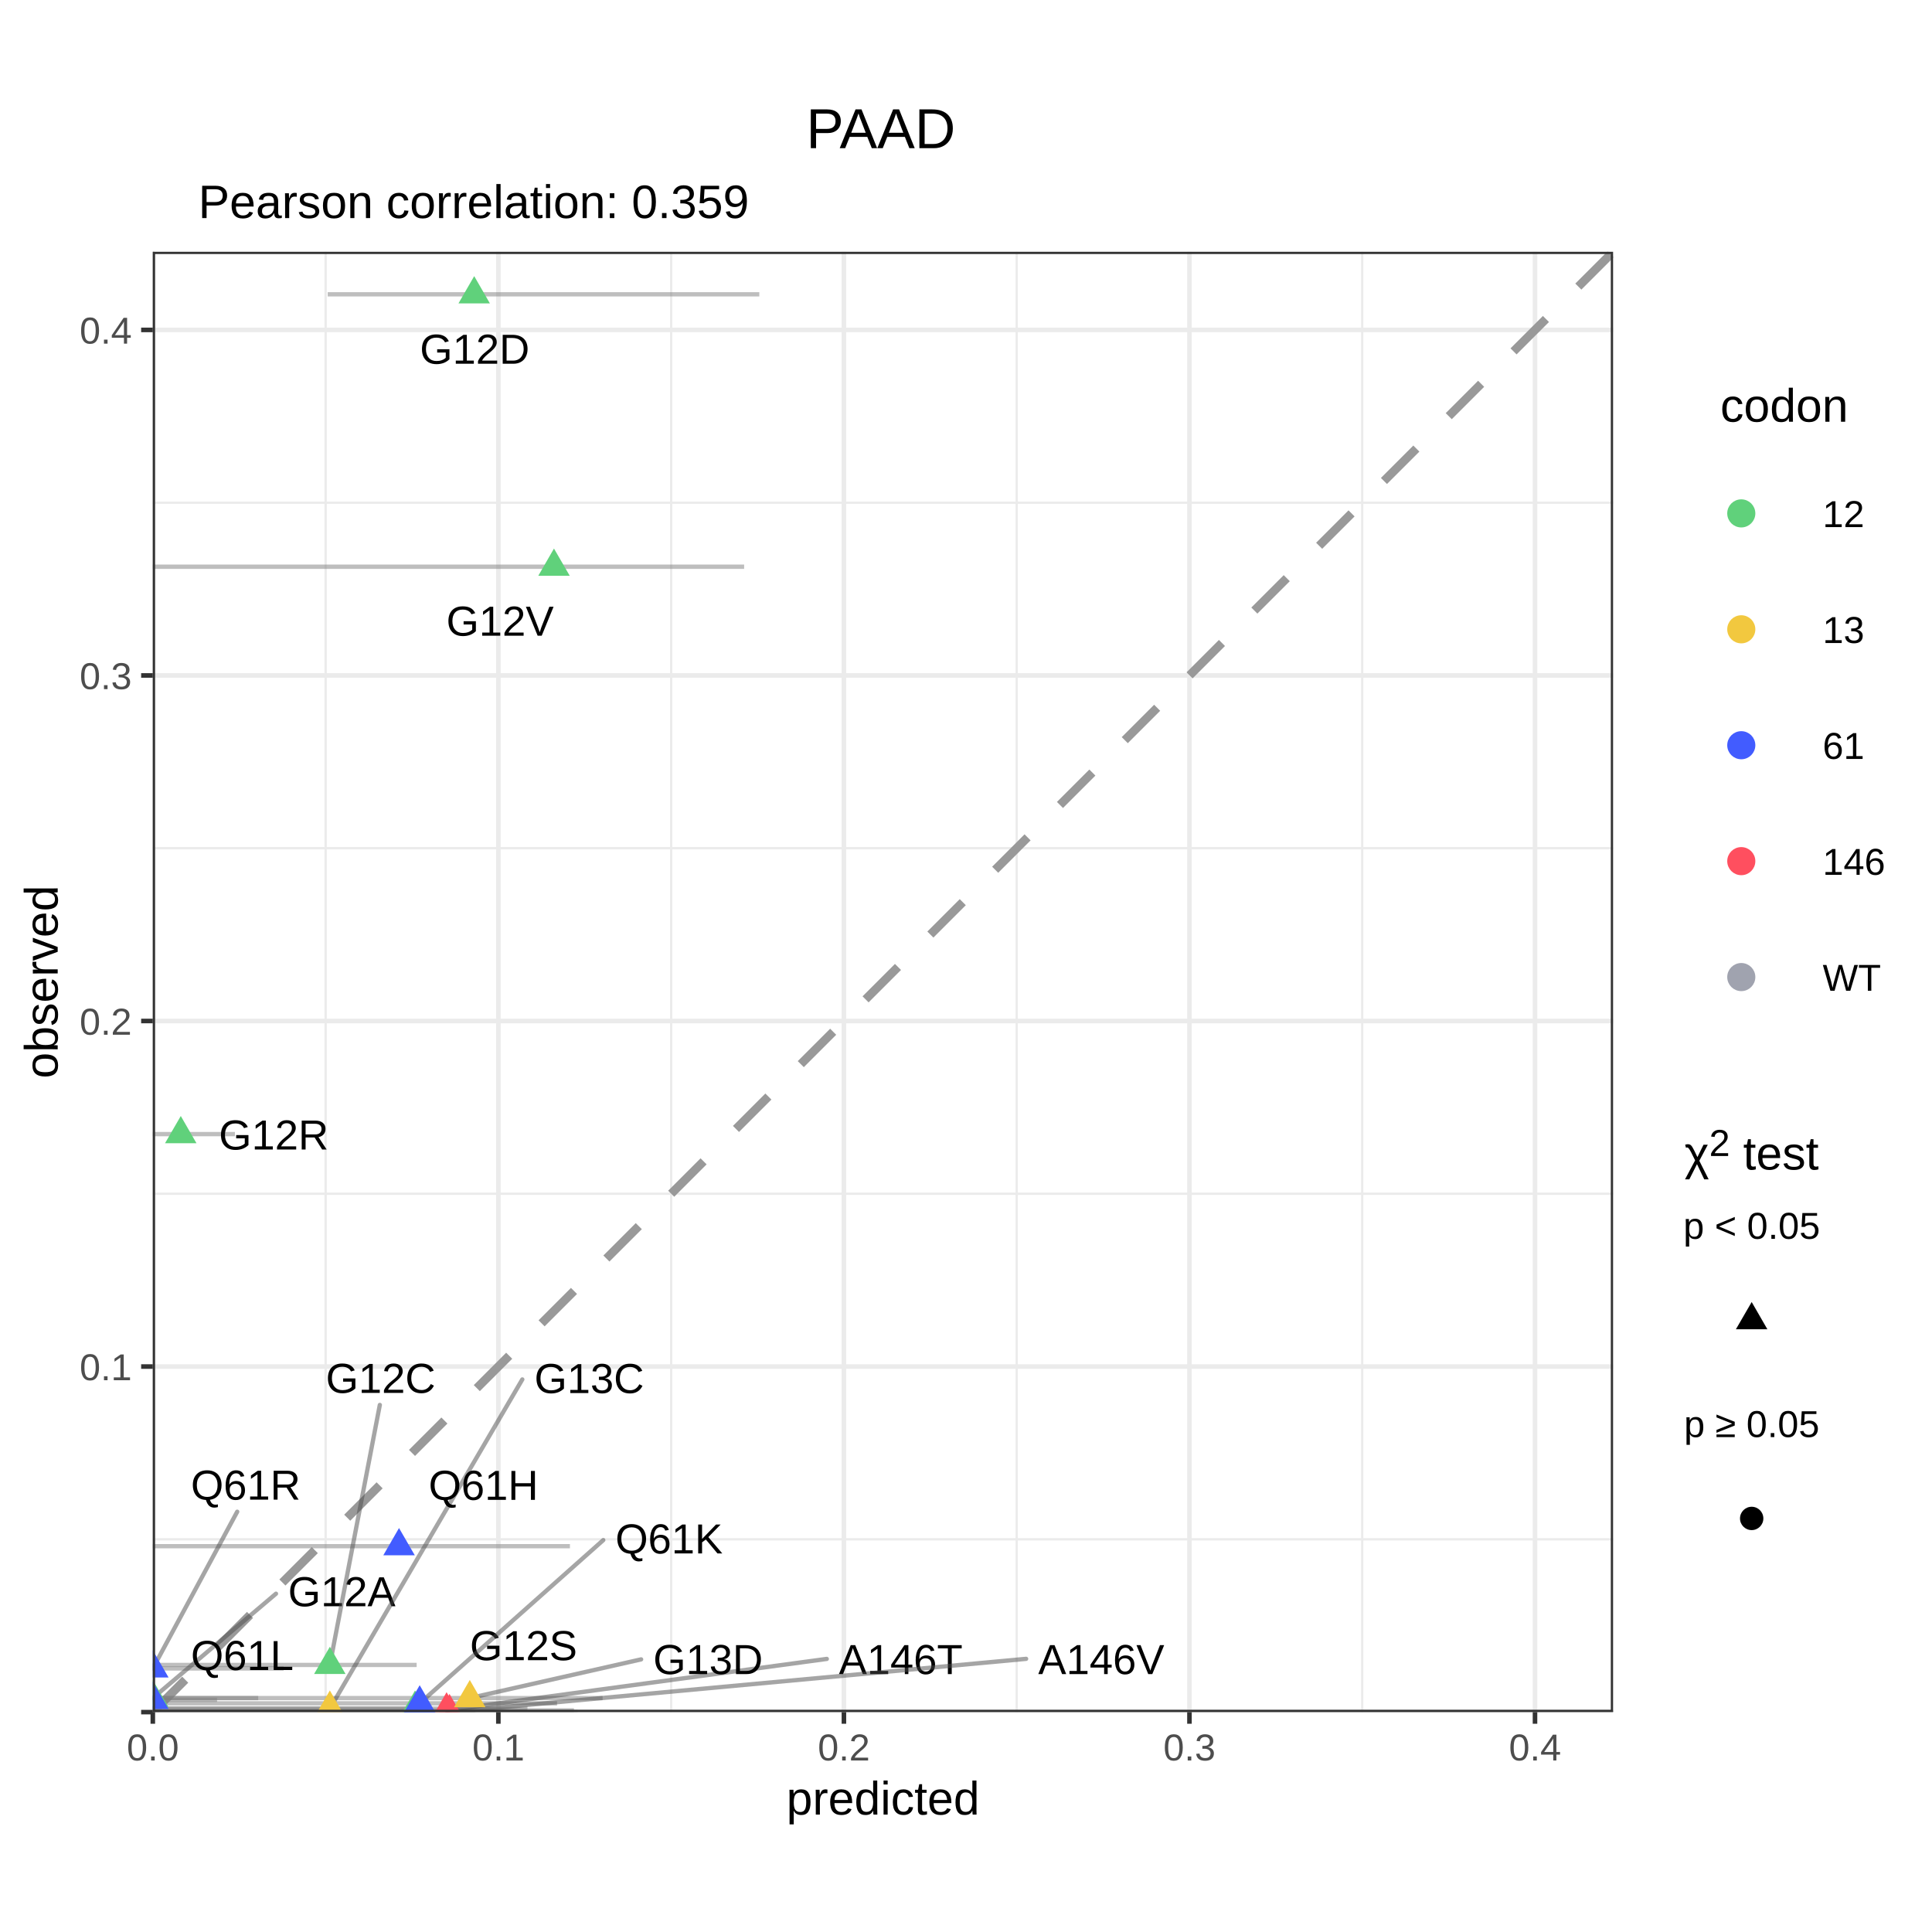
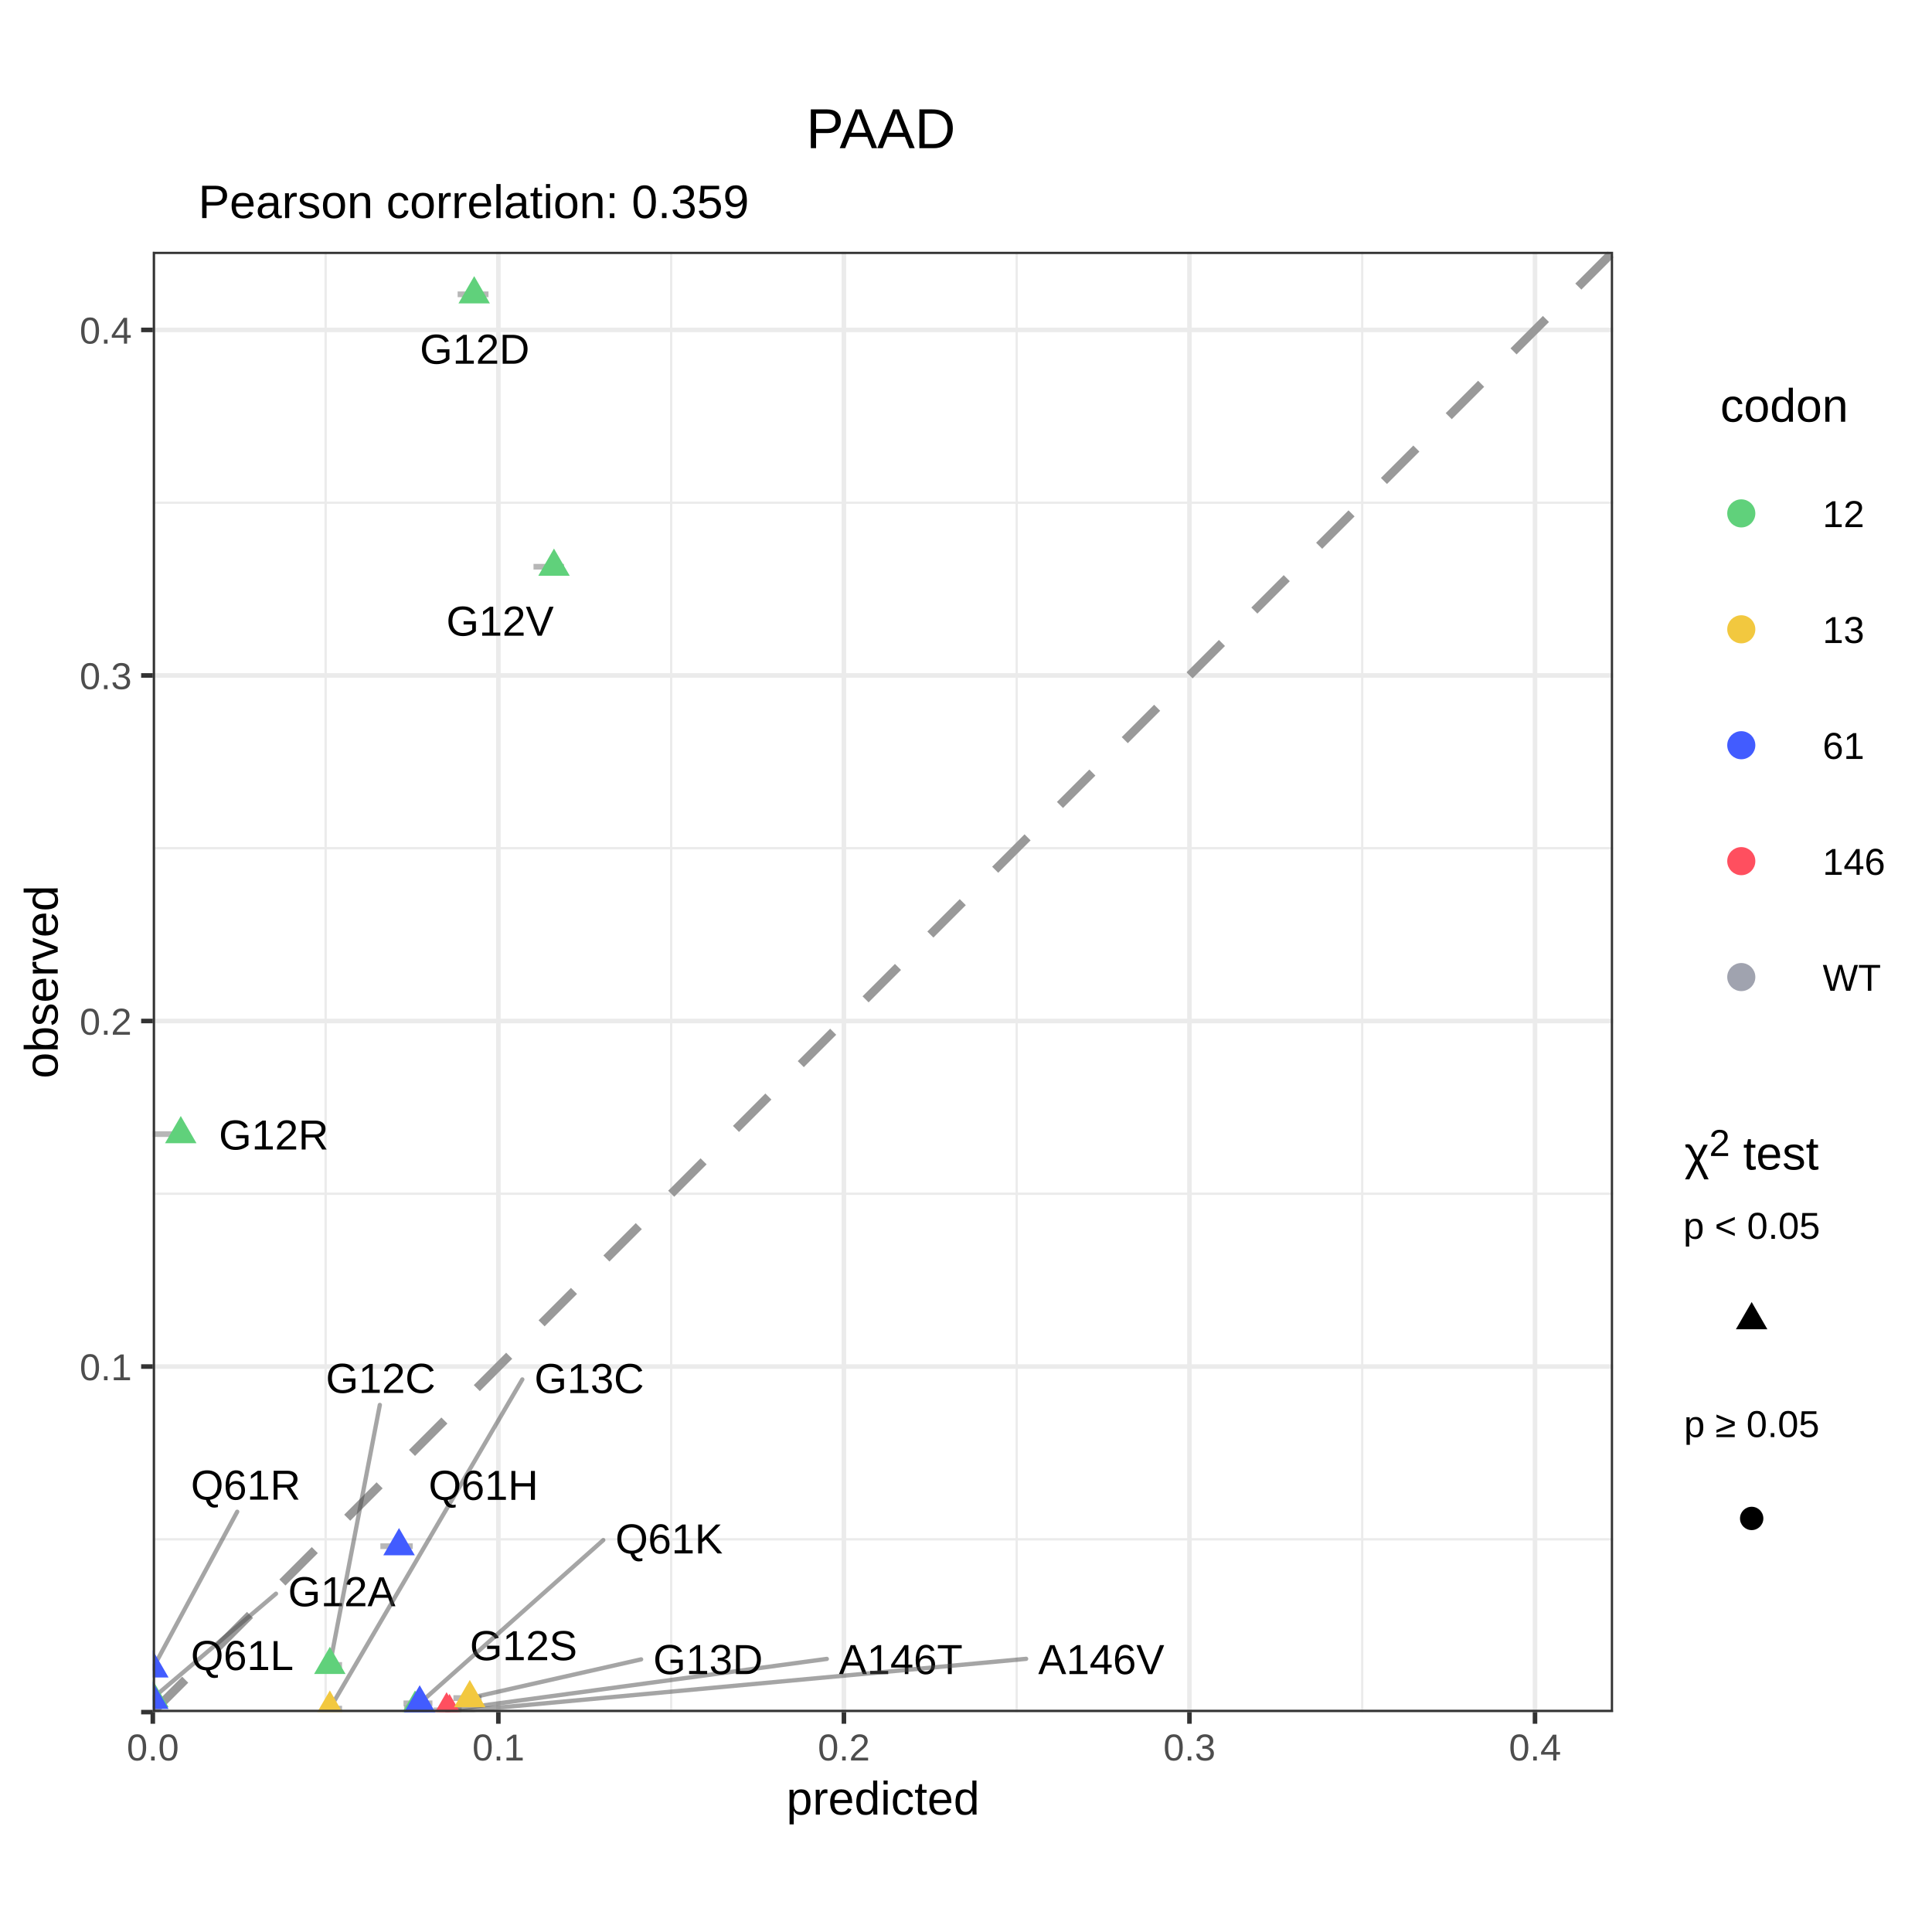
<svg xmlns="http://www.w3.org/2000/svg" viewBox="0 0 288.00 288.00">
  <defs>
    <style type="text/css">
    line, polyline, polygon, path, rect, circle {
      fill: none;
      stroke: #000000;
      stroke-linecap: round;
      stroke-linejoin: round;
      stroke-miterlimit: 10.00;
    }
  </style>
  </defs>
  <rect width="100%" height="100%" style="stroke: none; fill: #FFFFFF;" />
  <defs>
    <clipPath id="cpMC4wMHwyODguMDB8Mjc1LjUyfDEyLjQ4">
      <rect x="0.00" y="12.48" width="288.00" height="263.04" />
    </clipPath>
  </defs>
  <rect x="0.00" y="12.48" width="288.00" height="263.04" style="stroke-width: 0.68; stroke: #FFFFFF; fill: #FFFFFF;" clip-path="url(#cpMC4wMHwyODguMDB8Mjc1LjUyfDEyLjQ4)" />
  <defs>
    <clipPath id="cpMC4wMHwyODguMDB8Mjg4LjAwfDAuMDA=">
      <rect x="0.00" y="0.00" width="288.00" height="288.00" />
    </clipPath>
  </defs>
  <defs>
    <clipPath id="cpMjIuNzh8MjQwLjQ3fDI1NS4yMnwzNy41Mw==">
      <rect x="22.78" y="37.53" width="217.68" height="217.68" />
    </clipPath>
  </defs>
  <rect x="22.78" y="37.53" width="217.68" height="217.68" style="stroke-width: 0.68; stroke: none; fill: #FFFFFF;" clip-path="url(#cpMjIuNzh8MjQwLjQ3fDI1NS4yMnwzNy41Mw==)" />
  <polyline points="22.78,229.46 240.47,229.46 " style="stroke-width: 0.34; stroke: #EBEBEB; stroke-linecap: butt;" clip-path="url(#cpMjIuNzh8MjQwLjQ3fDI1NS4yMnwzNy41Mw==)" />
  <polyline points="22.78,177.95 240.47,177.95 " style="stroke-width: 0.34; stroke: #EBEBEB; stroke-linecap: butt;" clip-path="url(#cpMjIuNzh8MjQwLjQ3fDI1NS4yMnwzNy41Mw==)" />
  <polyline points="22.78,126.44 240.47,126.44 " style="stroke-width: 0.34; stroke: #EBEBEB; stroke-linecap: butt;" clip-path="url(#cpMjIuNzh8MjQwLjQ3fDI1NS4yMnwzNy41Mw==)" />
  <polyline points="22.78,74.94 240.47,74.94 " style="stroke-width: 0.34; stroke: #EBEBEB; stroke-linecap: butt;" clip-path="url(#cpMjIuNzh8MjQwLjQ3fDI1NS4yMnwzNy41Mw==)" />
  <polyline points="48.54,255.22 48.54,37.53 " style="stroke-width: 0.34; stroke: #EBEBEB; stroke-linecap: butt;" clip-path="url(#cpMjIuNzh8MjQwLjQ3fDI1NS4yMnwzNy41Mw==)" />
  <polyline points="100.05,255.22 100.05,37.53 " style="stroke-width: 0.34; stroke: #EBEBEB; stroke-linecap: butt;" clip-path="url(#cpMjIuNzh8MjQwLjQ3fDI1NS4yMnwzNy41Mw==)" />
  <polyline points="151.56,255.22 151.56,37.53 " style="stroke-width: 0.34; stroke: #EBEBEB; stroke-linecap: butt;" clip-path="url(#cpMjIuNzh8MjQwLjQ3fDI1NS4yMnwzNy41Mw==)" />
  <polyline points="203.06,255.22 203.06,37.53 " style="stroke-width: 0.34; stroke: #EBEBEB; stroke-linecap: butt;" clip-path="url(#cpMjIuNzh8MjQwLjQ3fDI1NS4yMnwzNy41Mw==)" />
  <polyline points="22.78,255.22 240.47,255.22 " style="stroke-width: 0.68; stroke: #EBEBEB; stroke-linecap: butt;" clip-path="url(#cpMjIuNzh8MjQwLjQ3fDI1NS4yMnwzNy41Mw==)" />
  <polyline points="22.78,203.71 240.47,203.71 " style="stroke-width: 0.68; stroke: #EBEBEB; stroke-linecap: butt;" clip-path="url(#cpMjIuNzh8MjQwLjQ3fDI1NS4yMnwzNy41Mw==)" />
  <polyline points="22.78,152.20 240.47,152.20 " style="stroke-width: 0.68; stroke: #EBEBEB; stroke-linecap: butt;" clip-path="url(#cpMjIuNzh8MjQwLjQ3fDI1NS4yMnwzNy41Mw==)" />
  <polyline points="22.78,100.69 240.47,100.69 " style="stroke-width: 0.68; stroke: #EBEBEB; stroke-linecap: butt;" clip-path="url(#cpMjIuNzh8MjQwLjQ3fDI1NS4yMnwzNy41Mw==)" />
  <polyline points="22.78,49.18 240.47,49.18 " style="stroke-width: 0.68; stroke: #EBEBEB; stroke-linecap: butt;" clip-path="url(#cpMjIuNzh8MjQwLjQ3fDI1NS4yMnwzNy41Mw==)" />
  <polyline points="22.78,255.22 22.78,37.53 " style="stroke-width: 0.68; stroke: #EBEBEB; stroke-linecap: butt;" clip-path="url(#cpMjIuNzh8MjQwLjQ3fDI1NS4yMnwzNy41Mw==)" />
  <polyline points="74.29,255.22 74.29,37.53 " style="stroke-width: 0.68; stroke: #EBEBEB; stroke-linecap: butt;" clip-path="url(#cpMjIuNzh8MjQwLjQ3fDI1NS4yMnwzNy41Mw==)" />
  <polyline points="125.80,255.22 125.80,37.53 " style="stroke-width: 0.68; stroke: #EBEBEB; stroke-linecap: butt;" clip-path="url(#cpMjIuNzh8MjQwLjQ3fDI1NS4yMnwzNy41Mw==)" />
  <polyline points="177.31,255.22 177.31,37.53 " style="stroke-width: 0.68; stroke: #EBEBEB; stroke-linecap: butt;" clip-path="url(#cpMjIuNzh8MjQwLjQ3fDI1NS4yMnwzNy41Mw==)" />
  <polyline points="228.82,255.22 228.82,37.53 " style="stroke-width: 0.68; stroke: #EBEBEB; stroke-linecap: butt;" clip-path="url(#cpMjIuNzh8MjQwLjQ3fDI1NS4yMnwzNy41Mw==)" />
  <line x1="22.78" y1="255.22" x2="22.78" y2="37.53" style="stroke-width: 0.43; stroke: #7F7F7F; stroke-linecap: butt;" clip-path="url(#cpMjIuNzh8MjQwLjQ3fDI1NS4yMnwzNy41Mw==)" />
  <line x1="22.78" y1="255.22" x2="240.47" y2="255.22" style="stroke-width: 0.43; stroke: #7F7F7F; stroke-linecap: butt;" clip-path="url(#cpMjIuNzh8MjQwLjQ3fDI1NS4yMnwzNy41Mw==)" />
  <line x1="22.78" y1="255.22" x2="240.47" y2="37.53" style="stroke-width: 1.28; stroke: #999999; stroke-dasharray: 6.83,6.83; stroke-linecap: butt;" clip-path="url(#cpMjIuNzh8MjQwLjQ3fDI1NS4yMnwzNy41Mw==)" />
-   <line x1="22.78" y1="254.96" x2="85.56" y2="254.96" style="stroke-width: 0.64; stroke: #7F7F7F; stroke-opacity: 0.50; stroke-linecap: butt;" clip-path="url(#cpMjIuNzh8MjQwLjQ3fDI1NS4yMnwzNy41Mw==)" />
-   <line x1="22.78" y1="255.22" x2="86.08" y2="255.22" style="stroke-width: 0.64; stroke: #7F7F7F; stroke-opacity: 0.50; stroke-linecap: butt;" clip-path="url(#cpMjIuNzh8MjQwLjQ3fDI1NS4yMnwzNy41Mw==)" />
-   <line x1="22.78" y1="253.13" x2="38.49" y2="253.13" style="stroke-width: 0.64; stroke: #7F7F7F; stroke-opacity: 0.50; stroke-linecap: butt;" clip-path="url(#cpMjIuNzh8MjQwLjQ3fDI1NS4yMnwzNy41Mw==)" />
-   <line x1="22.78" y1="248.19" x2="62.11" y2="248.19" style="stroke-width: 0.64; stroke: #7F7F7F; stroke-opacity: 0.50; stroke-linecap: butt;" clip-path="url(#cpMjIuNzh8MjQwLjQ3fDI1NS4yMnwzNy41Mw==)" />
-   <line x1="48.85" y1="43.87" x2="113.19" y2="43.87" style="stroke-width: 0.64; stroke: #7F7F7F; stroke-opacity: 0.50; stroke-linecap: butt;" clip-path="url(#cpMjIuNzh8MjQwLjQ3fDI1NS4yMnwzNy41Mw==)" />
-   <line x1="22.78" y1="169.06" x2="35.02" y2="169.06" style="stroke-width: 0.64; stroke: #7F7F7F; stroke-opacity: 0.50; stroke-linecap: butt;" clip-path="url(#cpMjIuNzh8MjQwLjQ3fDI1NS4yMnwzNy41Mw==)" />
-   <line x1="22.78" y1="254.70" x2="78.63" y2="254.70" style="stroke-width: 0.64; stroke: #7F7F7F; stroke-opacity: 0.50; stroke-linecap: butt;" clip-path="url(#cpMjIuNzh8MjQwLjQ3fDI1NS4yMnwzNy41Mw==)" />
-   <line x1="22.78" y1="84.48" x2="110.93" y2="84.48" style="stroke-width: 0.64; stroke: #7F7F7F; stroke-opacity: 0.50; stroke-linecap: butt;" clip-path="url(#cpMjIuNzh8MjQwLjQ3fDI1NS4yMnwzNy41Mw==)" />
-   <line x1="22.78" y1="254.70" x2="62.11" y2="254.70" style="stroke-width: 0.64; stroke: #7F7F7F; stroke-opacity: 0.50; stroke-linecap: butt;" clip-path="url(#cpMjIuNzh8MjQwLjQ3fDI1NS4yMnwzNy41Mw==)" />
-   <line x1="22.78" y1="253.13" x2="89.83" y2="253.13" style="stroke-width: 0.64; stroke: #7F7F7F; stroke-opacity: 0.50; stroke-linecap: butt;" clip-path="url(#cpMjIuNzh8MjQwLjQ3fDI1NS4yMnwzNy41Mw==)" />
-   <line x1="22.78" y1="230.49" x2="84.96" y2="230.49" style="stroke-width: 0.64; stroke: #7F7F7F; stroke-opacity: 0.50; stroke-linecap: butt;" clip-path="url(#cpMjIuNzh8MjQwLjQ3fDI1NS4yMnwzNy41Mw==)" />
-   <line x1="22.78" y1="253.91" x2="83.04" y2="253.91" style="stroke-width: 0.64; stroke: #7F7F7F; stroke-opacity: 0.50; stroke-linecap: butt;" clip-path="url(#cpMjIuNzh8MjQwLjQ3fDI1NS4yMnwzNy41Mw==)" />
-   <line x1="22.78" y1="253.39" x2="32.36" y2="253.39" style="stroke-width: 0.64; stroke: #7F7F7F; stroke-opacity: 0.50; stroke-linecap: butt;" clip-path="url(#cpMjIuNzh8MjQwLjQ3fDI1NS4yMnwzNy41Mw==)" />
-   <line x1="22.78" y1="248.71" x2="42.28" y2="248.71" style="stroke-width: 0.64; stroke: #7F7F7F; stroke-opacity: 0.50; stroke-linecap: butt;" clip-path="url(#cpMjIuNzh8MjQwLjQ3fDI1NS4yMnwzNy41Mw==)" />
+   <line x1="64.62" y1="254.96" x2="68.82" y2="254.96" style="stroke-width: 0.85; stroke: #4D4D4D; stroke-opacity: 0.40; stroke-linecap: butt;" clip-path="url(#cpMjIuNzh8MjQwLjQ3fDI1NS4yMnwzNy41Mw==)" />
+   <line x1="65.15" y1="255.22" x2="68.73" y2="255.22" style="stroke-width: 0.85; stroke: #4D4D4D; stroke-opacity: 0.40; stroke-linecap: butt;" clip-path="url(#cpMjIuNzh8MjQwLjQ3fDI1NS4yMnwzNy41Mw==)" />
+   <line x1="22.78" y1="253.13" x2="22.78" y2="253.13" style="stroke-width: 0.85; stroke: #4D4D4D; stroke-opacity: 0.40; stroke-linecap: butt;" clip-path="url(#cpMjIuNzh8MjQwLjQ3fDI1NS4yMnwzNy41Mw==)" />
+   <line x1="47.86" y1="248.19" x2="50.99" y2="248.19" style="stroke-width: 0.85; stroke: #4D4D4D; stroke-opacity: 0.40; stroke-linecap: butt;" clip-path="url(#cpMjIuNzh8MjQwLjQ3fDI1NS4yMnwzNy41Mw==)" />
+   <line x1="68.22" y1="43.87" x2="72.82" y2="43.87" style="stroke-width: 0.85; stroke: #4D4D4D; stroke-opacity: 0.40; stroke-linecap: butt;" clip-path="url(#cpMjIuNzh8MjQwLjQ3fDI1NS4yMnwzNy41Mw==)" />
+   <line x1="22.78" y1="169.06" x2="28.22" y2="169.06" style="stroke-width: 0.85; stroke: #4D4D4D; stroke-opacity: 0.40; stroke-linecap: butt;" clip-path="url(#cpMjIuNzh8MjQwLjQ3fDI1NS4yMnwzNy41Mw==)" />
+   <line x1="60.23" y1="254.70" x2="62.80" y2="254.70" style="stroke-width: 0.85; stroke: #4D4D4D; stroke-opacity: 0.40; stroke-linecap: butt;" clip-path="url(#cpMjIuNzh8MjQwLjQ3fDI1NS4yMnwzNy41Mw==)" />
+   <line x1="79.53" y1="84.48" x2="84.08" y2="84.48" style="stroke-width: 0.85; stroke: #4D4D4D; stroke-opacity: 0.40; stroke-linecap: butt;" clip-path="url(#cpMjIuNzh8MjQwLjQ3fDI1NS4yMnwzNy41Mw==)" />
+   <line x1="47.86" y1="254.70" x2="50.99" y2="254.70" style="stroke-width: 0.85; stroke: #4D4D4D; stroke-opacity: 0.40; stroke-linecap: butt;" clip-path="url(#cpMjIuNzh8MjQwLjQ3fDI1NS4yMnwzNy41Mw==)" />
+   <line x1="67.59" y1="253.13" x2="71.79" y2="253.13" style="stroke-width: 0.85; stroke: #4D4D4D; stroke-opacity: 0.40; stroke-linecap: butt;" clip-path="url(#cpMjIuNzh8MjQwLjQ3fDI1NS4yMnwzNy41Mw==)" />
+   <line x1="56.70" y1="230.49" x2="61.53" y2="230.49" style="stroke-width: 0.85; stroke: #4D4D4D; stroke-opacity: 0.40; stroke-linecap: butt;" clip-path="url(#cpMjIuNzh8MjQwLjQ3fDI1NS4yMnwzNy41Mw==)" />
+   <line x1="60.15" y1="253.91" x2="64.46" y2="253.91" style="stroke-width: 0.85; stroke: #4D4D4D; stroke-opacity: 0.40; stroke-linecap: butt;" clip-path="url(#cpMjIuNzh8MjQwLjQ3fDI1NS4yMnwzNy41Mw==)" />
+   <line x1="22.78" y1="253.39" x2="22.78" y2="253.39" style="stroke-width: 0.85; stroke: #4D4D4D; stroke-opacity: 0.40; stroke-linecap: butt;" clip-path="url(#cpMjIuNzh8MjQwLjQ3fDI1NS4yMnwzNy41Mw==)" />
+   <line x1="22.78" y1="248.71" x2="22.78" y2="248.71" style="stroke-width: 0.85; stroke: #4D4D4D; stroke-opacity: 0.40; stroke-linecap: butt;" clip-path="url(#cpMjIuNzh8MjQwLjQ3fDI1NS4yMnwzNy41Mw==)" />
  <line x1="123.25" y1="247.29" x2="66.57" y2="254.96" style="stroke-width: 0.64; stroke: #4D4D4D; stroke-opacity: 0.50;" clip-path="url(#cpMjIuNzh8MjQwLjQ3fDI1NS4yMnwzNy41Mw==)" />
  <g clip-path="url(#cpMjIuNzh8MjQwLjQ3fDI1NS4yMnwzNy41Mw==)">
    <text x="125.05" y="249.55" style="font-size: 6.26px; font-family: Arial;" textLength="18.46px" lengthAdjust="spacingAndGlyphs">A146T</text>
  </g>
  <line x1="152.96" y1="247.28" x2="67.01" y2="255.22" style="stroke-width: 0.64; stroke: #4D4D4D; stroke-opacity: 0.50;" clip-path="url(#cpMjIuNzh8MjQwLjQ3fDI1NS4yMnwzNy41Mw==)" />
  <g clip-path="url(#cpMjIuNzh8MjQwLjQ3fDI1NS4yMnwzNy41Mw==)">
    <text x="154.76" y="249.55" style="font-size: 6.26px; font-family: Arial;" textLength="18.81px" lengthAdjust="spacingAndGlyphs">A146V</text>
  </g>
  <line x1="41.14" y1="237.57" x2="22.78" y2="253.13" style="stroke-width: 0.64; stroke: #4D4D4D; stroke-opacity: 0.50;" clip-path="url(#cpMjIuNzh8MjQwLjQ3fDI1NS4yMnwzNy41Mw==)" />
  <g clip-path="url(#cpMjIuNzh8MjQwLjQ3fDI1NS4yMnwzNy41Mw==)">
    <text x="42.94" y="239.44" style="font-size: 6.26px; font-family: Arial;" textLength="16.02px" lengthAdjust="spacingAndGlyphs">G12A</text>
  </g>
  <line x1="56.62" y1="209.43" x2="49.17" y2="248.19" style="stroke-width: 0.64; stroke: #4D4D4D; stroke-opacity: 0.50;" clip-path="url(#cpMjIuNzh8MjQwLjQ3fDI1NS4yMnwzNy41Mw==)" />
  <g clip-path="url(#cpMjIuNzh8MjQwLjQ3fDI1NS4yMnwzNy41Mw==)">
    <text x="48.57" y="207.63" style="font-size: 6.26px; font-family: Arial;" textLength="16.37px" lengthAdjust="spacingAndGlyphs">G12C</text>
  </g>
  <g clip-path="url(#cpMjIuNzh8MjQwLjQ3fDI1NS4yMnwzNy41Mw==)">
    <text x="62.59" y="54.22" style="font-size: 6.26px; font-family: Arial;" textLength="16.37px" lengthAdjust="spacingAndGlyphs">G12D</text>
  </g>
  <g clip-path="url(#cpMjIuNzh8MjQwLjQ3fDI1NS4yMnwzNy41Mw==)">
    <text x="32.63" y="171.36" style="font-size: 6.26px; font-family: Arial;" textLength="16.37px" lengthAdjust="spacingAndGlyphs">G12R</text>
  </g>
  <g clip-path="url(#cpMjIuNzh8MjQwLjQ3fDI1NS4yMnwzNy41Mw==)">
    <text x="70.04" y="247.48" style="font-size: 6.26px; font-family: Arial;" textLength="16.02px" lengthAdjust="spacingAndGlyphs">G12S</text>
  </g>
  <g clip-path="url(#cpMjIuNzh8MjQwLjQ3fDI1NS4yMnwzNy41Mw==)">
    <text x="66.53" y="94.76" style="font-size: 6.26px; font-family: Arial;" textLength="16.02px" lengthAdjust="spacingAndGlyphs">G12V</text>
  </g>
  <line x1="77.86" y1="205.63" x2="49.17" y2="254.70" style="stroke-width: 0.64; stroke: #4D4D4D; stroke-opacity: 0.50;" clip-path="url(#cpMjIuNzh8MjQwLjQ3fDI1NS4yMnwzNy41Mw==)" />
  <g clip-path="url(#cpMjIuNzh8MjQwLjQ3fDI1NS4yMnwzNy41Mw==)">
    <text x="79.66" y="207.66" style="font-size: 6.26px; font-family: Arial;" textLength="16.37px" lengthAdjust="spacingAndGlyphs">G13C</text>
  </g>
  <line x1="95.57" y1="247.36" x2="70.03" y2="253.13" style="stroke-width: 0.64; stroke: #4D4D4D; stroke-opacity: 0.50;" clip-path="url(#cpMjIuNzh8MjQwLjQ3fDI1NS4yMnwzNy41Mw==)" />
  <g clip-path="url(#cpMjIuNzh8MjQwLjQ3fDI1NS4yMnwzNy41Mw==)">
    <text x="97.37" y="249.55" style="font-size: 6.26px; font-family: Arial;" textLength="16.37px" lengthAdjust="spacingAndGlyphs">G13D</text>
  </g>
  <g clip-path="url(#cpMjIuNzh8MjQwLjQ3fDI1NS4yMnwzNy41Mw==)">
    <text x="63.89" y="223.58" style="font-size: 6.26px; font-family: Arial;" textLength="16.37px" lengthAdjust="spacingAndGlyphs">Q61H</text>
  </g>
  <line x1="89.93" y1="229.58" x2="62.56" y2="253.91" style="stroke-width: 0.64; stroke: #4D4D4D; stroke-opacity: 0.50;" clip-path="url(#cpMjIuNzh8MjQwLjQ3fDI1NS4yMnwzNy41Mw==)" />
  <g clip-path="url(#cpMjIuNzh8MjQwLjQ3fDI1NS4yMnwzNy41Mw==)">
    <text x="91.73" y="231.57" style="font-size: 6.26px; font-family: Arial;" textLength="16.02px" lengthAdjust="spacingAndGlyphs">Q61K</text>
  </g>
  <g clip-path="url(#cpMjIuNzh8MjQwLjQ3fDI1NS4yMnwzNy41Mw==)">
    <text x="28.45" y="248.95" style="font-size: 6.26px; font-family: Arial;" textLength="15.33px" lengthAdjust="spacingAndGlyphs">Q61L</text>
  </g>
  <line x1="35.36" y1="225.35" x2="22.78" y2="248.71" style="stroke-width: 0.64; stroke: #4D4D4D; stroke-opacity: 0.50;" clip-path="url(#cpMjIuNzh8MjQwLjQ3fDI1NS4yMnwzNy41Mw==)" />
  <g clip-path="url(#cpMjIuNzh8MjQwLjQ3fDI1NS4yMnwzNy41Mw==)">
    <text x="28.45" y="223.55" style="font-size: 6.26px; font-family: Arial;" textLength="16.37px" lengthAdjust="spacingAndGlyphs">Q61R</text>
  </g>
  <polygon points="66.57,252.25 68.91,256.31 64.22,256.31 " style="stroke-width: 0.71; stroke: none; fill: #FF4F5F;" clip-path="url(#cpMjIuNzh8MjQwLjQ3fDI1NS4yMnwzNy41Mw==)" />
  <polygon points="67.01,252.51 69.36,256.57 64.67,256.57 " style="stroke-width: 0.71; stroke: none; fill: #FF4F5F;" clip-path="url(#cpMjIuNzh8MjQwLjQ3fDI1NS4yMnwzNy41Mw==)" />
  <polygon points="22.78,250.43 25.13,254.49 20.44,254.49 " style="stroke-width: 0.71; stroke: none; fill: #60D17B;" clip-path="url(#cpMjIuNzh8MjQwLjQ3fDI1NS4yMnwzNy41Mw==)" />
  <polygon points="49.17,245.48 51.51,249.54 46.82,249.54 " style="stroke-width: 0.71; stroke: none; fill: #60D17B;" clip-path="url(#cpMjIuNzh8MjQwLjQ3fDI1NS4yMnwzNy41Mw==)" />
  <polygon points="70.69,41.16 73.03,45.23 68.34,45.23 " style="stroke-width: 0.71; stroke: none; fill: #60D17B;" clip-path="url(#cpMjIuNzh8MjQwLjQ3fDI1NS4yMnwzNy41Mw==)" />
  <polygon points="26.95,166.36 29.29,170.42 24.60,170.42 " style="stroke-width: 0.71; stroke: none; fill: #60D17B;" clip-path="url(#cpMjIuNzh8MjQwLjQ3fDI1NS4yMnwzNy41Mw==)" />
  <polygon points="61.87,251.99 64.21,256.05 59.52,256.05 " style="stroke-width: 0.71; stroke: none; fill: #60D17B;" clip-path="url(#cpMjIuNzh8MjQwLjQ3fDI1NS4yMnwzNy41Mw==)" />
  <polygon points="82.58,81.77 84.93,85.83 80.24,85.83 " style="stroke-width: 0.71; stroke: none; fill: #60D17B;" clip-path="url(#cpMjIuNzh8MjQwLjQ3fDI1NS4yMnwzNy41Mw==)" />
  <polygon points="49.17,251.99 51.51,256.05 46.82,256.05 " style="stroke-width: 0.71; stroke: none; fill: #F2C83F;" clip-path="url(#cpMjIuNzh8MjQwLjQ3fDI1NS4yMnwzNy41Mw==)" />
  <polygon points="70.03,250.43 72.37,254.49 67.68,254.49 " style="stroke-width: 0.71; stroke: none; fill: #F2C83F;" clip-path="url(#cpMjIuNzh8MjQwLjQ3fDI1NS4yMnwzNy41Mw==)" />
  <polygon points="59.48,227.78 61.83,231.84 57.14,231.84 " style="stroke-width: 0.71; stroke: none; fill: #425CFF;" clip-path="url(#cpMjIuNzh8MjQwLjQ3fDI1NS4yMnwzNy41Mw==)" />
  <polygon points="62.56,251.21 64.91,255.27 60.22,255.27 " style="stroke-width: 0.71; stroke: none; fill: #425CFF;" clip-path="url(#cpMjIuNzh8MjQwLjQ3fDI1NS4yMnwzNy41Mw==)" />
  <polygon points="22.78,250.69 25.13,254.75 20.44,254.75 " style="stroke-width: 0.71; stroke: none; fill: #425CFF;" clip-path="url(#cpMjIuNzh8MjQwLjQ3fDI1NS4yMnwzNy41Mw==)" />
  <polygon points="22.78,246.00 25.13,250.06 20.44,250.06 " style="stroke-width: 0.71; stroke: none; fill: #425CFF;" clip-path="url(#cpMjIuNzh8MjQwLjQ3fDI1NS4yMnwzNy41Mw==)" />
  <rect x="22.78" y="37.53" width="217.68" height="217.68" style="stroke-width: 0.68; stroke: #333333;" clip-path="url(#cpMjIuNzh8MjQwLjQ3fDI1NS4yMnwzNy41Mw==)" />
  <defs>
    <clipPath id="cpMC4wMHwyODguMDB8Mjg4LjAwfDAuMDA=">
      <rect x="0.00" y="0.00" width="288.00" height="288.00" />
    </clipPath>
  </defs>
  <g clip-path="url(#cpMC4wMHwyODguMDB8Mjg4LjAwfDAuMDA=)">
    <text x="11.87" y="205.75" style="font-size: 5.60px; fill: #4D4D4D; font-family: Arial;" textLength="7.78px" lengthAdjust="spacingAndGlyphs">0.1</text>
  </g>
  <g clip-path="url(#cpMC4wMHwyODguMDB8Mjg4LjAwfDAuMDA=)">
    <text x="11.87" y="154.24" style="font-size: 5.60px; fill: #4D4D4D; font-family: Arial;" textLength="7.78px" lengthAdjust="spacingAndGlyphs">0.2</text>
  </g>
  <g clip-path="url(#cpMC4wMHwyODguMDB8Mjg4LjAwfDAuMDA=)">
    <text x="11.87" y="102.73" style="font-size: 5.60px; fill: #4D4D4D; font-family: Arial;" textLength="7.78px" lengthAdjust="spacingAndGlyphs">0.3</text>
  </g>
  <g clip-path="url(#cpMC4wMHwyODguMDB8Mjg4LjAwfDAuMDA=)">
    <text x="11.87" y="51.22" style="font-size: 5.60px; fill: #4D4D4D; font-family: Arial;" textLength="7.78px" lengthAdjust="spacingAndGlyphs">0.4</text>
  </g>
  <polyline points="21.04,255.22 22.78,255.22 " style="stroke-width: 0.68; stroke: #333333; stroke-linecap: butt;" clip-path="url(#cpMC4wMHwyODguMDB8Mjg4LjAwfDAuMDA=)" />
  <polyline points="21.04,203.71 22.78,203.71 " style="stroke-width: 0.68; stroke: #333333; stroke-linecap: butt;" clip-path="url(#cpMC4wMHwyODguMDB8Mjg4LjAwfDAuMDA=)" />
  <polyline points="21.04,152.20 22.78,152.20 " style="stroke-width: 0.68; stroke: #333333; stroke-linecap: butt;" clip-path="url(#cpMC4wMHwyODguMDB8Mjg4LjAwfDAuMDA=)" />
  <polyline points="21.04,100.69 22.78,100.69 " style="stroke-width: 0.68; stroke: #333333; stroke-linecap: butt;" clip-path="url(#cpMC4wMHwyODguMDB8Mjg4LjAwfDAuMDA=)" />
  <polyline points="21.04,49.18 22.78,49.18 " style="stroke-width: 0.68; stroke: #333333; stroke-linecap: butt;" clip-path="url(#cpMC4wMHwyODguMDB8Mjg4LjAwfDAuMDA=)" />
  <polyline points="22.78,256.96 22.78,255.22 " style="stroke-width: 0.68; stroke: #333333; stroke-linecap: butt;" clip-path="url(#cpMC4wMHwyODguMDB8Mjg4LjAwfDAuMDA=)" />
  <polyline points="74.29,256.96 74.29,255.22 " style="stroke-width: 0.68; stroke: #333333; stroke-linecap: butt;" clip-path="url(#cpMC4wMHwyODguMDB8Mjg4LjAwfDAuMDA=)" />
  <polyline points="125.80,256.96 125.80,255.22 " style="stroke-width: 0.68; stroke: #333333; stroke-linecap: butt;" clip-path="url(#cpMC4wMHwyODguMDB8Mjg4LjAwfDAuMDA=)" />
  <polyline points="177.31,256.96 177.31,255.22 " style="stroke-width: 0.68; stroke: #333333; stroke-linecap: butt;" clip-path="url(#cpMC4wMHwyODguMDB8Mjg4LjAwfDAuMDA=)" />
  <polyline points="228.82,256.96 228.82,255.22 " style="stroke-width: 0.68; stroke: #333333; stroke-linecap: butt;" clip-path="url(#cpMC4wMHwyODguMDB8Mjg4LjAwfDAuMDA=)" />
  <g clip-path="url(#cpMC4wMHwyODguMDB8Mjg4LjAwfDAuMDA=)">
    <text x="18.90" y="262.43" style="font-size: 5.60px; fill: #4D4D4D; font-family: Arial;" textLength="7.78px" lengthAdjust="spacingAndGlyphs">0.0</text>
  </g>
  <g clip-path="url(#cpMC4wMHwyODguMDB8Mjg4LjAwfDAuMDA=)">
    <text x="70.41" y="262.43" style="font-size: 5.60px; fill: #4D4D4D; font-family: Arial;" textLength="7.78px" lengthAdjust="spacingAndGlyphs">0.1</text>
  </g>
  <g clip-path="url(#cpMC4wMHwyODguMDB8Mjg4LjAwfDAuMDA=)">
    <text x="121.91" y="262.43" style="font-size: 5.60px; fill: #4D4D4D; font-family: Arial;" textLength="7.78px" lengthAdjust="spacingAndGlyphs">0.2</text>
  </g>
  <g clip-path="url(#cpMC4wMHwyODguMDB8Mjg4LjAwfDAuMDA=)">
    <text x="173.42" y="262.43" style="font-size: 5.60px; fill: #4D4D4D; font-family: Arial;" textLength="7.78px" lengthAdjust="spacingAndGlyphs">0.3</text>
  </g>
  <g clip-path="url(#cpMC4wMHwyODguMDB8Mjg4LjAwfDAuMDA=)">
    <text x="224.93" y="262.43" style="font-size: 5.60px; fill: #4D4D4D; font-family: Arial;" textLength="7.78px" lengthAdjust="spacingAndGlyphs">0.4</text>
  </g>
  <g clip-path="url(#cpMC4wMHwyODguMDB8Mjg4LjAwfDAuMDA=)">
    <text x="117.23" y="270.50" style="font-size: 7.00px; font-family: Arial;" textLength="28.79px" lengthAdjust="spacingAndGlyphs">predicted</text>
  </g>
  <g clip-path="url(#cpMC4wMHwyODguMDB8Mjg4LjAwfDAuMDA=)">
    <text transform="translate(8.60,160.77) rotate(-90)" style="font-size: 7.00px; font-family: Arial;" textLength="28.79px" lengthAdjust="spacingAndGlyphs">observed</text>
  </g>
  <rect x="247.44" y="54.27" width="37.07" height="103.50" style="stroke-width: 0.68; stroke: none; fill: #FFFFFF;" clip-path="url(#cpMC4wMHwyODguMDB8Mjg4LjAwfDAuMDA=)" />
  <g clip-path="url(#cpMC4wMHwyODguMDB8Mjg4LjAwfDAuMDA=)">
    <text x="256.44" y="62.87" style="font-size: 7.00px; font-family: Arial;" textLength="19.07px" lengthAdjust="spacingAndGlyphs">codon</text>
  </g>
  <rect x="250.93" y="67.89" width="17.28" height="17.28" style="stroke-width: 0.68; stroke: none; fill: #FFFFFF;" clip-path="url(#cpMC4wMHwyODguMDB8Mjg4LjAwfDAuMDA=)" />
  <circle cx="259.57" cy="76.53" r="1.74" style="stroke-width: 0.71; stroke: #60D17B; fill: #60D17B;" clip-path="url(#cpMC4wMHwyODguMDB8Mjg4LjAwfDAuMDA=)" />
  <rect x="250.93" y="85.17" width="17.28" height="17.28" style="stroke-width: 0.68; stroke: none; fill: #FFFFFF;" clip-path="url(#cpMC4wMHwyODguMDB8Mjg4LjAwfDAuMDA=)" />
  <circle cx="259.57" cy="93.81" r="1.74" style="stroke-width: 0.71; stroke: #F2C83F; fill: #F2C83F;" clip-path="url(#cpMC4wMHwyODguMDB8Mjg4LjAwfDAuMDA=)" />
  <rect x="250.93" y="102.45" width="17.28" height="17.28" style="stroke-width: 0.68; stroke: none; fill: #FFFFFF;" clip-path="url(#cpMC4wMHwyODguMDB8Mjg4LjAwfDAuMDA=)" />
  <circle cx="259.57" cy="111.09" r="1.74" style="stroke-width: 0.71; stroke: #425CFF; fill: #425CFF;" clip-path="url(#cpMC4wMHwyODguMDB8Mjg4LjAwfDAuMDA=)" />
  <rect x="250.93" y="119.73" width="17.28" height="17.28" style="stroke-width: 0.68; stroke: none; fill: #FFFFFF;" clip-path="url(#cpMC4wMHwyODguMDB8Mjg4LjAwfDAuMDA=)" />
  <circle cx="259.57" cy="128.37" r="1.74" style="stroke-width: 0.71; stroke: #FF4F5F; fill: #FF4F5F;" clip-path="url(#cpMC4wMHwyODguMDB8Mjg4LjAwfDAuMDA=)" />
  <rect x="250.93" y="137.01" width="17.28" height="17.28" style="stroke-width: 0.68; stroke: none; fill: #FFFFFF;" clip-path="url(#cpMC4wMHwyODguMDB8Mjg4LjAwfDAuMDA=)" />
  <circle cx="259.57" cy="145.65" r="1.74" style="stroke-width: 0.71; stroke: #A0A3AF; fill: #A0A3AF;" clip-path="url(#cpMC4wMHwyODguMDB8Mjg4LjAwfDAuMDA=)" />
  <g clip-path="url(#cpMC4wMHwyODguMDB8Mjg4LjAwfDAuMDA=)">
    <text x="271.70" y="78.57" style="font-size: 5.60px; font-family: Arial;" textLength="6.22px" lengthAdjust="spacingAndGlyphs">12</text>
  </g>
  <g clip-path="url(#cpMC4wMHwyODguMDB8Mjg4LjAwfDAuMDA=)">
    <text x="271.70" y="95.85" style="font-size: 5.60px; font-family: Arial;" textLength="6.22px" lengthAdjust="spacingAndGlyphs">13</text>
  </g>
  <g clip-path="url(#cpMC4wMHwyODguMDB8Mjg4LjAwfDAuMDA=)">
    <text x="271.70" y="113.13" style="font-size: 5.60px; font-family: Arial;" textLength="6.22px" lengthAdjust="spacingAndGlyphs">61</text>
  </g>
  <g clip-path="url(#cpMC4wMHwyODguMDB8Mjg4LjAwfDAuMDA=)">
    <text x="271.70" y="130.41" style="font-size: 5.60px; font-family: Arial;" textLength="9.33px" lengthAdjust="spacingAndGlyphs">146</text>
  </g>
  <g clip-path="url(#cpMC4wMHwyODguMDB8Mjg4LjAwfDAuMDA=)">
    <text x="271.70" y="147.69" style="font-size: 5.60px; font-family: Arial;" textLength="8.70px" lengthAdjust="spacingAndGlyphs">WT</text>
  </g>
  <rect x="247.44" y="164.75" width="27.35" height="73.72" style="stroke-width: 0.68; stroke: none; fill: #FFFFFF;" clip-path="url(#cpMC4wMHwyODguMDB8Mjg4LjAwfDAuMDA=)" />
  <g clip-path="url(#cpMC4wMHwyODguMDB8Mjg4LjAwfDAuMDA=)">
    <text x="251.11" y="174.35" style="font-size: 7.00px; font-family: Arial;" textLength="3.67px" lengthAdjust="spacingAndGlyphs">χ</text>
  </g>
  <g clip-path="url(#cpMC4wMHwyODguMDB8Mjg4LjAwfDAuMDA=)">
    <text x="254.78" y="172.32" style="font-size: 5.60px; font-family: Arial;" textLength="3.11px" lengthAdjust="spacingAndGlyphs">2</text>
  </g>
  <g clip-path="url(#cpMC4wMHwyODguMDB8Mjg4LjAwfDAuMDA=)">
    <text x="259.84" y="174.35" style="font-size: 7.00px; font-family: Arial;" textLength="11.28px" lengthAdjust="spacingAndGlyphs">test</text>
  </g>
  <rect x="250.93" y="188.16" width="20.37" height="17.28" style="stroke-width: 0.68; stroke: none; fill: #FFFFFF;" clip-path="url(#cpMC4wMHwyODguMDB8Mjg4LjAwfDAuMDA=)" />
  <polygon points="261.12,194.09 263.46,198.15 258.77,198.15 " style="stroke-width: 0.71; stroke: none; fill: #000000;" clip-path="url(#cpMC4wMHwyODguMDB8Mjg4LjAwfDAuMDA=)" />
  <rect x="250.93" y="217.71" width="20.37" height="17.28" style="stroke-width: 0.68; stroke: none; fill: #FFFFFF;" clip-path="url(#cpMC4wMHwyODguMDB8Mjg4LjAwfDAuMDA=)" />
  <circle cx="261.12" cy="226.35" r="1.74" style="stroke-width: 0.71; stroke: none; fill: #000000;" clip-path="url(#cpMC4wMHwyODguMDB8Mjg4LjAwfDAuMDA=)" />
  <g clip-path="url(#cpMC4wMHwyODguMDB8Mjg4LjAwfDAuMDA=)">
    <text x="250.93" y="184.67" style="font-size: 5.60px; font-family: Arial;" textLength="20.37px" lengthAdjust="spacingAndGlyphs">p &lt; 0.05</text>
  </g>
  <g clip-path="url(#cpMC4wMHwyODguMDB8Mjg4LjAwfDAuMDA=)">
    <text x="251.03" y="214.22" style="font-size: 5.60px; font-family: Arial;" textLength="20.18px" lengthAdjust="spacingAndGlyphs">p ≥ 0.05</text>
  </g>
  <g clip-path="url(#cpMC4wMHwyODguMDB8Mjg4LjAwfDAuMDA=)">
    <text x="29.56" y="32.51" style="font-size: 7.00px; font-family: Arial;" textLength="26.07px" lengthAdjust="spacingAndGlyphs">Pearson</text>
  </g>
  <g clip-path="url(#cpMC4wMHwyODguMDB8Mjg4LjAwfDAuMDA=)">
    <text x="57.58" y="32.51" style="font-size: 7.00px; font-family: Arial;" textLength="34.62px" lengthAdjust="spacingAndGlyphs">correlation:</text>
  </g>
  <g clip-path="url(#cpMC4wMHwyODguMDB8Mjg4LjAwfDAuMDA=)">
    <text x="94.15" y="32.51" style="font-size: 7.00px; font-family: Arial;" textLength="17.51px" lengthAdjust="spacingAndGlyphs">0.359</text>
  </g>
  <g clip-path="url(#cpMC4wMHwyODguMDB8Mjg4LjAwfDAuMDA=)">
    <text x="120.18" y="22.09" style="font-size: 8.40px; font-family: Arial;" textLength="22.89px" lengthAdjust="spacingAndGlyphs">PAAD</text>
  </g>
</svg>
